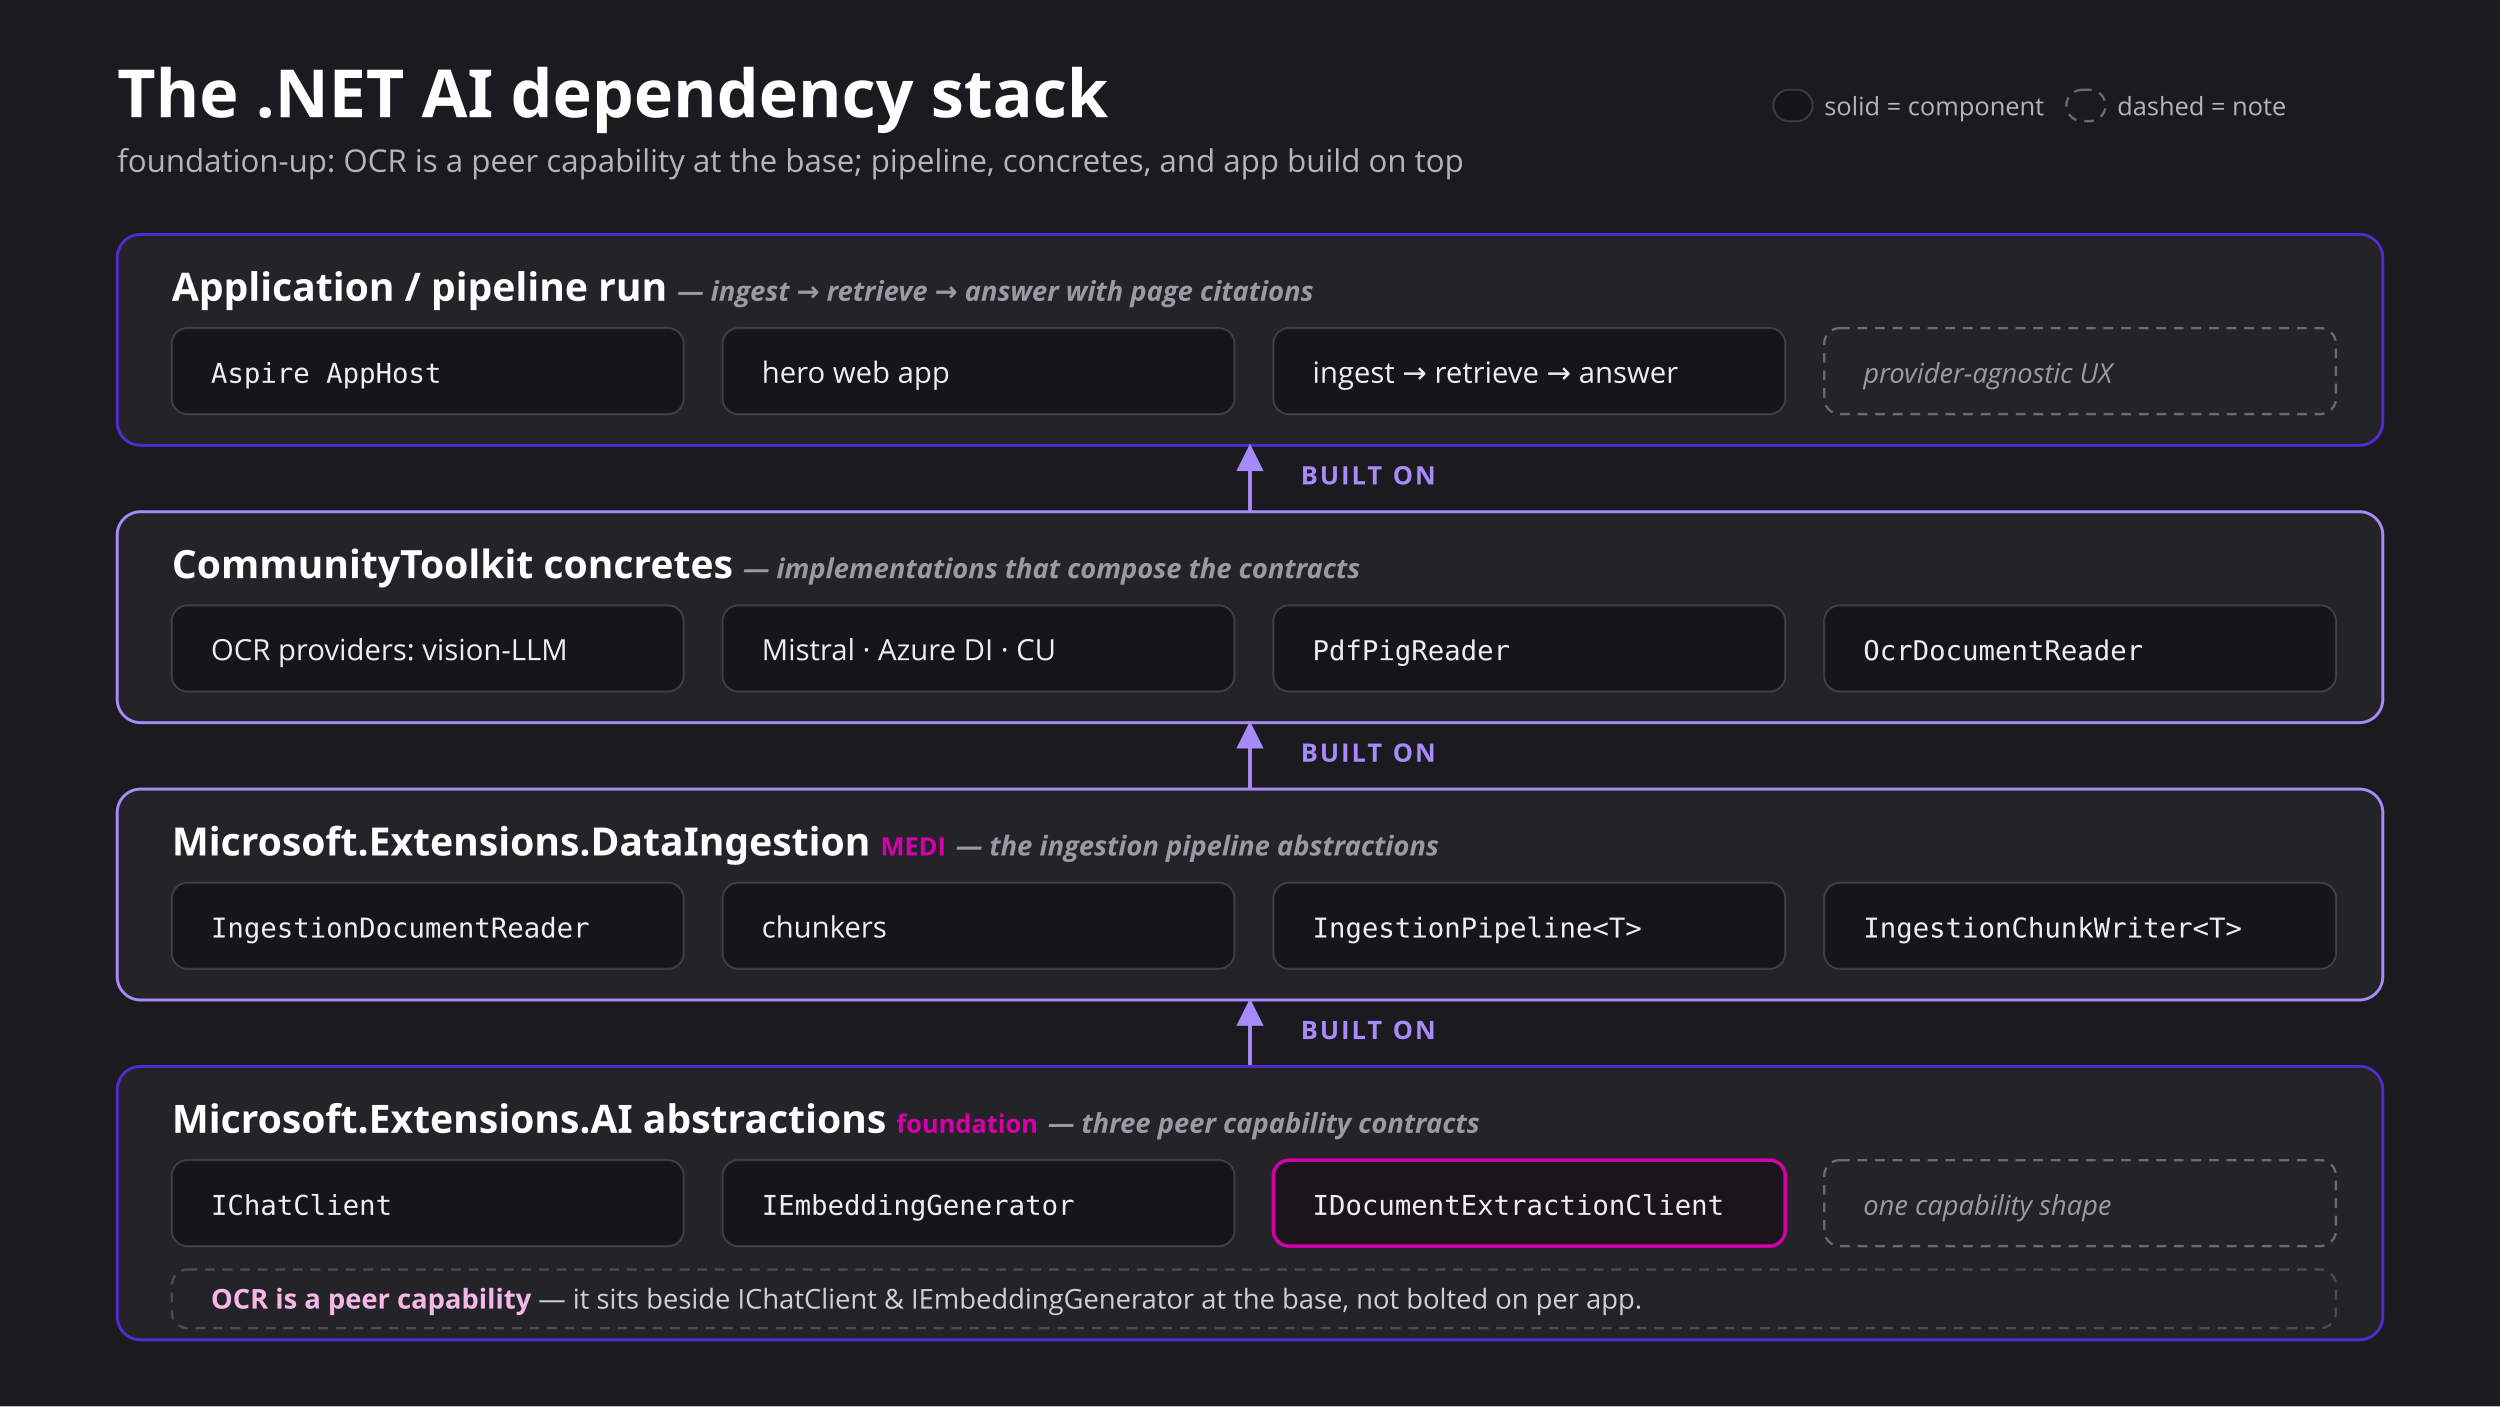
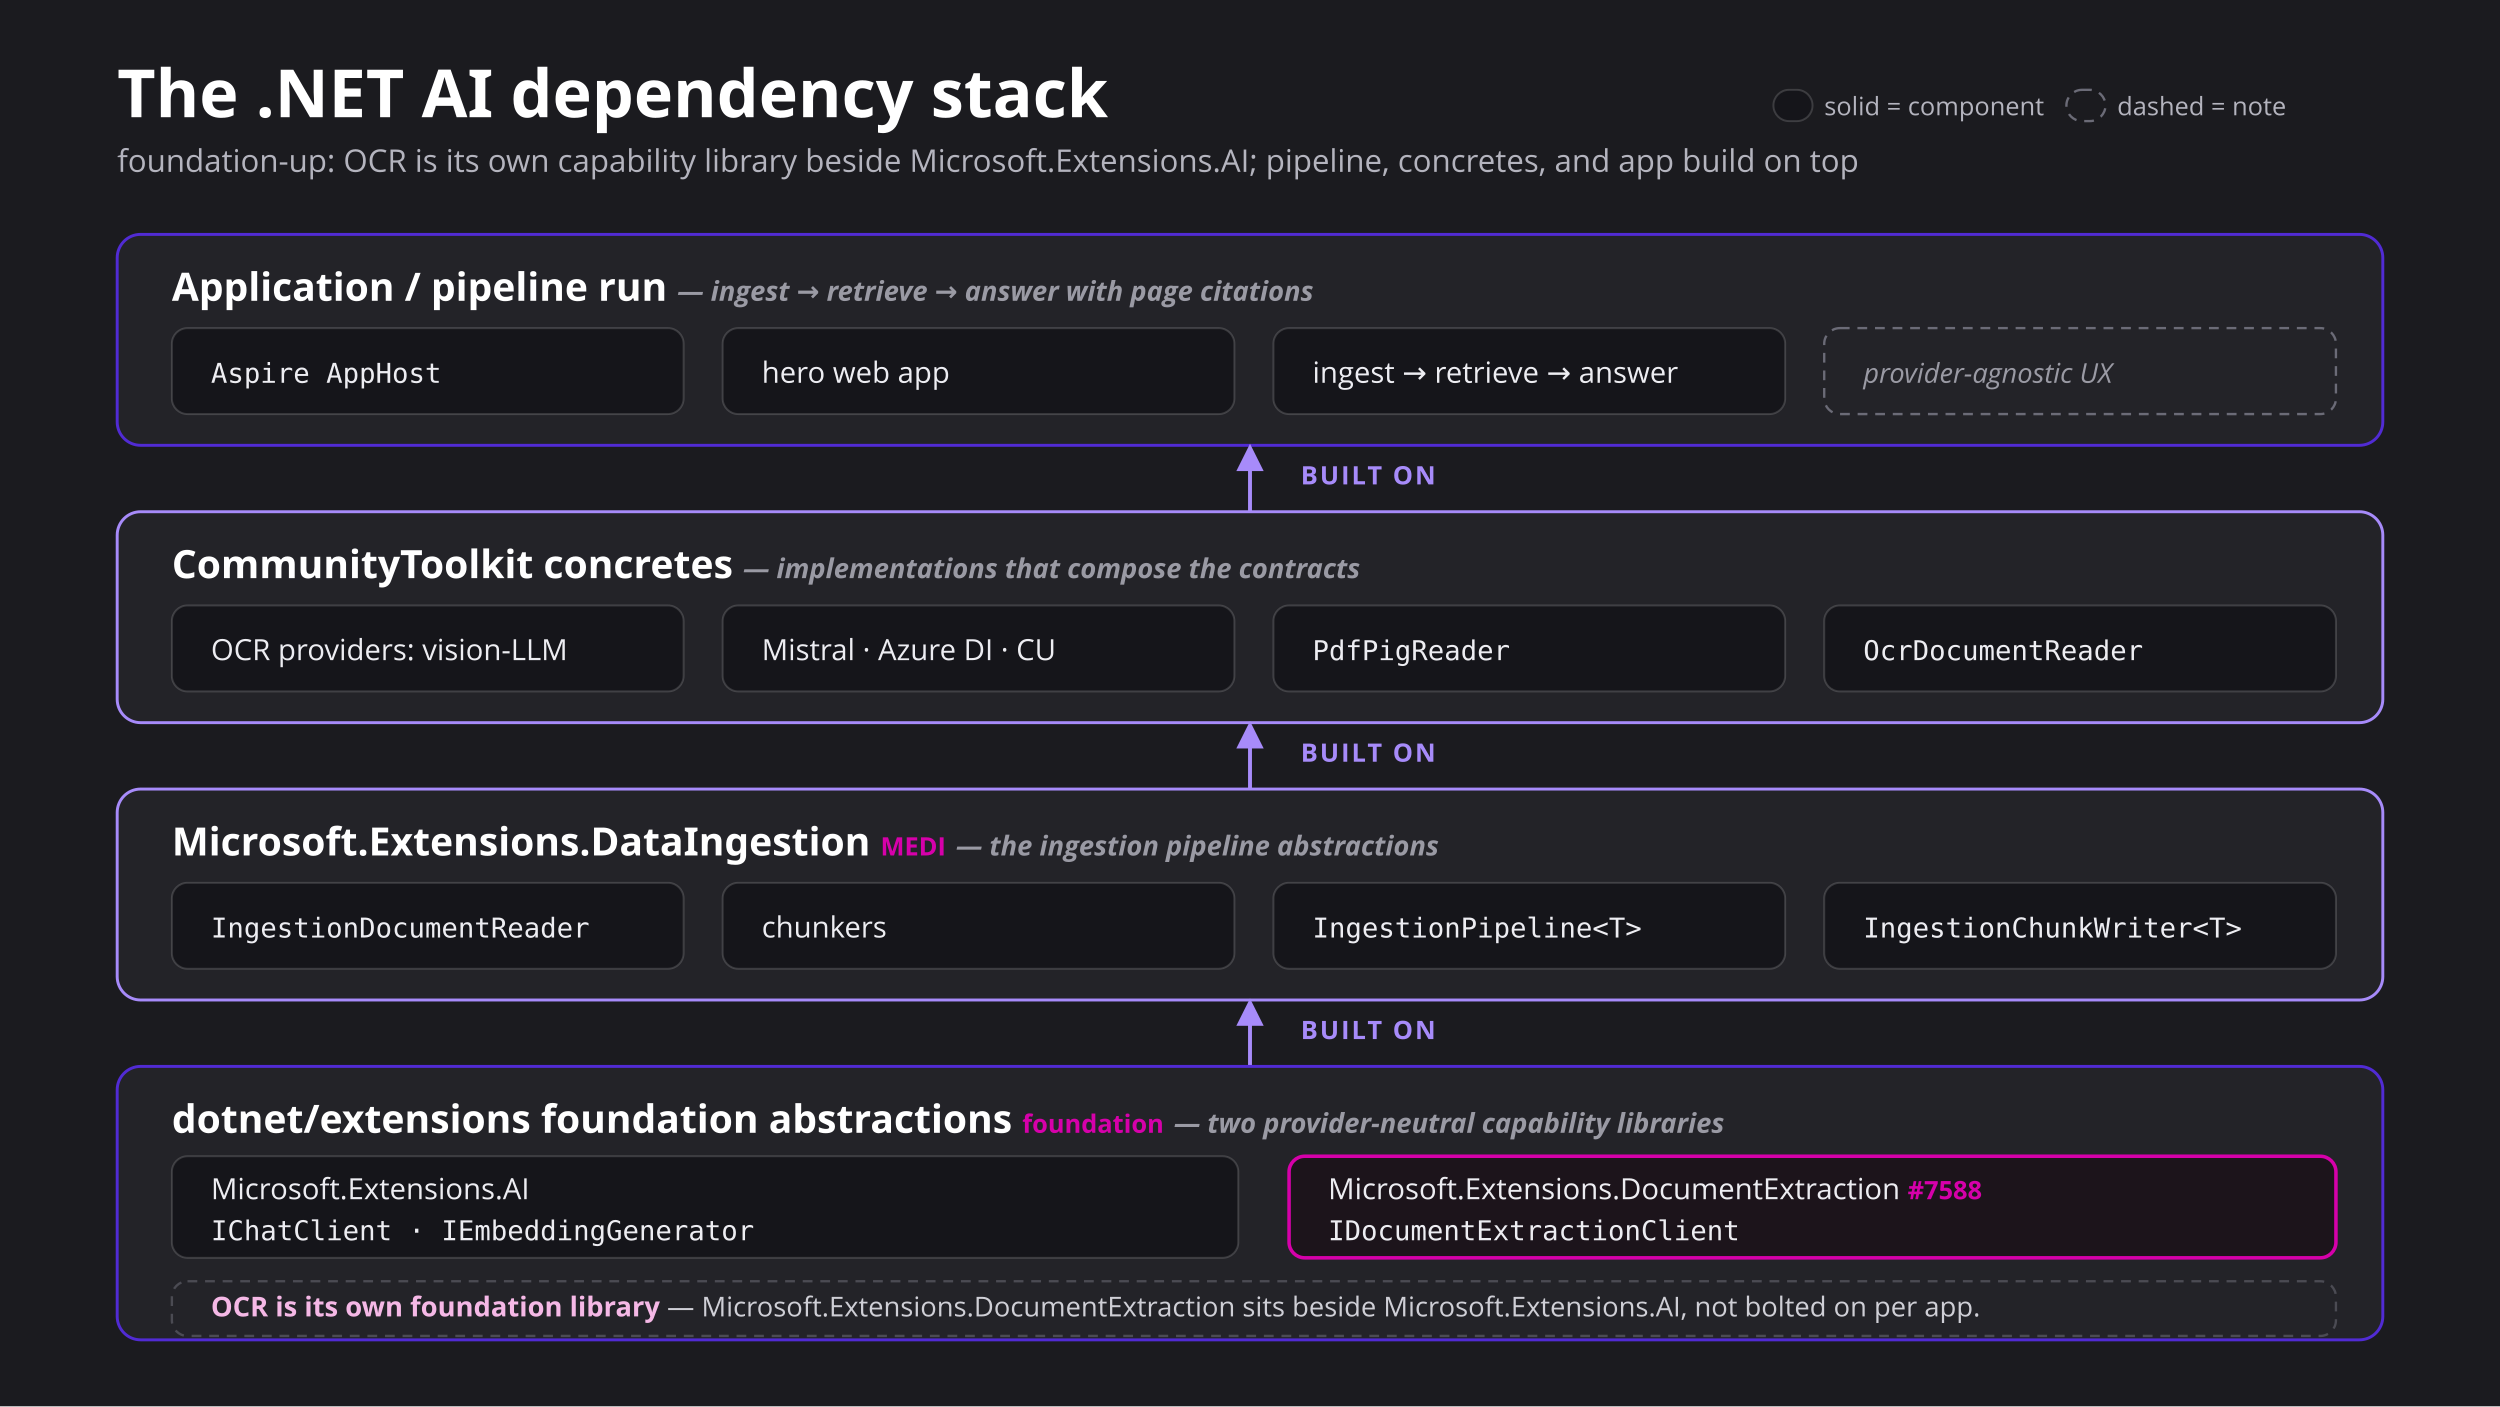
<svg xmlns="http://www.w3.org/2000/svg" viewBox="0 0 1280 720" font-family="'Space Grotesk','Segoe UI',system-ui,sans-serif">
  <defs>
    <marker id="arrowUp" viewBox="0 0 10 10" refX="8" refY="5" markerWidth="7" markerHeight="7" orient="auto-start-reverse">
      <path d="M0,0 L10,5 L0,10 z" fill="#a78bfa" />
    </marker>
    <style>
      .bg{fill:#1b1b1f}
      .title{fill:#ffffff;font-size:34px;font-weight:700}
      .sub{fill:#b4b4be;font-size:16px;font-family:'Open Sans',sans-serif}
      .layer{fill:#232328;stroke-width:1.5;rx:12}
      .lname{fill:#ffffff;font-size:20px;font-weight:700}
      .lsub{fill:#9a9aa4;font-size:14px;font-family:'Open Sans',sans-serif;font-style:italic}
      .comp{fill:#15151a;stroke:rgba(255,255,255,0.16);stroke-width:1;rx:8}
      .focus{fill:#1c141b;stroke:#d600aa;stroke-width:1.8;rx:8}
      .note{fill:none;stroke:#6b6b77;stroke-width:1.2;stroke-dasharray:5 4;rx:8}
      .clabel{fill:#ededf2;font-size:15px;font-family:'Open Sans',sans-serif}
      .nlabel{fill:#9a9aa4;font-size:14px;font-family:'Open Sans',sans-serif;font-style:italic}
      .mono{font-family:'Cascadia Code',Consolas,monospace;font-size:14px}
      .tag{fill:#d600aa;font-size:13px;font-weight:700;font-family:'Open Sans',sans-serif}
      .arrowText{fill:#a78bfa;font-size:13px;font-weight:700;font-family:'Open Sans',sans-serif;letter-spacing:.08em}
      .legend{fill:#b4b4be;font-size:13px;font-family:'Open Sans',sans-serif}
    </style>
  </defs>
  <rect class="bg" x="0" y="0" width="1280" height="720" />
  <text class="title" x="60" y="60">The .NET AI dependency stack</text>
-   <text class="sub" x="60" y="88">foundation-up: OCR is a peer capability at the base; pipeline, concretes, and app build on top</text>
+   <text class="sub" x="60" y="88">foundation-up: OCR is its own capability library beside Microsoft.Extensions.AI; pipeline, concretes, and app build on top</text>
  <rect class="comp" x="908" y="46" width="20" height="16" rx="4" />
  <text class="legend" x="934" y="59">solid = component</text>
  <rect class="note" x="1058" y="46" width="20" height="16" rx="4" />
  <text class="legend" x="1084" y="59">dashed = note</text>
  <rect class="layer" x="60" y="120" width="1160" height="108" rx="12" stroke="#512bd4" />
  <text class="lname" x="88" y="154">Application / pipeline run <tspan class="lsub">— ingest → retrieve → answer with page citations</tspan>
  </text>
  <rect class="comp" x="88" y="168" width="262" height="44" />
  <text class="clabel mono" x="108" y="196">Aspire AppHost</text>
  <rect class="comp" x="370" y="168" width="262" height="44" />
  <text class="clabel" x="390" y="196">hero web app</text>
  <rect class="comp" x="652" y="168" width="262" height="44" />
  <text class="clabel" x="672" y="196">ingest → retrieve → answer</text>
  <rect class="note" x="934" y="168" width="262" height="44" />
  <text class="nlabel" x="954" y="196">provider-agnostic UX</text>
  <line x1="640" y1="262" x2="640" y2="230" stroke="#a78bfa" stroke-width="2" marker-end="url(#arrowUp)" />
  <text class="arrowText" x="666" y="248">BUILT ON</text>
  <rect class="layer" x="60" y="262" width="1160" height="108" rx="12" stroke="#a78bfa" />
  <text class="lname" x="88" y="296">CommunityToolkit concretes <tspan class="lsub">— implementations that compose the contracts</tspan>
  </text>
  <rect class="comp" x="88" y="310" width="262" height="44" />
  <text class="clabel" x="108" y="338">OCR providers: vision-LLM</text>
  <rect class="comp" x="370" y="310" width="262" height="44" />
  <text class="clabel" x="390" y="338">Mistral · Azure DI · CU</text>
  <rect class="comp" x="652" y="310" width="262" height="44" />
  <text class="clabel mono" x="672" y="338">PdfPigReader</text>
  <rect class="comp" x="934" y="310" width="262" height="44" />
  <text class="clabel mono" x="954" y="338">OcrDocumentReader</text>
  <line x1="640" y1="404" x2="640" y2="372" stroke="#a78bfa" stroke-width="2" marker-end="url(#arrowUp)" />
  <text class="arrowText" x="666" y="390">BUILT ON</text>
  <rect class="layer" x="60" y="404" width="1160" height="108" rx="12" stroke="#a78bfa" />
  <text class="lname" x="88" y="438">Microsoft.Extensions.DataIngestion <tspan class="tag">MEDI</tspan>
    <tspan class="lsub">— the ingestion pipeline abstractions</tspan>
  </text>
  <rect class="comp" x="88" y="452" width="262" height="44" />
  <text class="clabel mono" x="108" y="480">IngestionDocumentReader</text>
  <rect class="comp" x="370" y="452" width="262" height="44" />
  <text class="clabel" x="390" y="480">chunkers</text>
  <rect class="comp" x="652" y="452" width="262" height="44" />
  <text class="clabel mono" x="672" y="480">IngestionPipeline&lt;T&gt;</text>
  <rect class="comp" x="934" y="452" width="262" height="44" />
  <text class="clabel mono" x="954" y="480">IngestionChunkWriter&lt;T&gt;</text>
  <line x1="640" y1="546" x2="640" y2="514" stroke="#a78bfa" stroke-width="2" marker-end="url(#arrowUp)" />
  <text class="arrowText" x="666" y="532">BUILT ON</text>
  <rect class="layer" x="60" y="546" width="1160" height="140" rx="12" stroke="#512bd4" />
-   <text class="lname" x="88" y="580">Microsoft.Extensions.AI abstractions <tspan class="tag">foundation</tspan>
-     <tspan class="lsub">— three peer capability contracts</tspan>
+   <text class="lname" x="88" y="580">dotnet/extensions foundation abstractions <tspan class="tag">foundation</tspan>
+     <tspan class="lsub">— two provider-neutral capability libraries</tspan>
  </text>
-   <rect class="comp" x="88" y="594" width="262" height="44" />
-   <text class="clabel mono" x="108" y="622">IChatClient</text>
-   <rect class="comp" x="370" y="594" width="262" height="44" />
-   <text class="clabel mono" x="390" y="622">IEmbeddingGenerator</text>
-   <rect class="focus" x="652" y="594" width="262" height="44" />
-   <text class="clabel mono" x="672" y="622" fill="#f5b8e6">IDocumentExtractionClient</text>
-   <rect class="note" x="934" y="594" width="262" height="44" />
-   <text class="nlabel" x="954" y="622">one capability shape</text>
-   <rect class="note" x="88" y="650" width="1108" height="30" stroke="#d600aa" stroke-opacity="0.55" />
-   <text x="108" y="670" font-size="14" font-family="'Open Sans',sans-serif" fill="#f5b8e6">
-     <tspan font-weight="700">OCR is a peer capability</tspan>
-     <tspan fill="#cfcfd6">— it sits beside IChatClient &amp; IEmbeddingGenerator at the base, not bolted on per app.</tspan>
+   <rect class="comp" x="88" y="592" width="546" height="52" />
+   <text class="clabel" x="108" y="614">Microsoft.Extensions.AI</text>
+   <text class="clabel mono" x="108" y="635" fill="#9a9aa4">IChatClient · IEmbeddingGenerator</text>
+   <rect class="focus" x="660" y="592" width="536" height="52" />
+   <text class="clabel" x="680" y="614" fill="#f5b8e6">Microsoft.Extensions.DocumentExtraction <tspan class="tag">#7588</tspan>
+   </text>
+   <text class="clabel mono" x="680" y="635" fill="#f5b8e6">IDocumentExtractionClient</text>
+   <rect class="note" x="88" y="656" width="1108" height="28" stroke="#d600aa" stroke-opacity="0.55" />
+   <text x="108" y="674" font-size="14" font-family="'Open Sans',sans-serif" fill="#f5b8e6">
+     <tspan font-weight="700">OCR is its own foundation library</tspan>
+     <tspan fill="#cfcfd6">— Microsoft.Extensions.DocumentExtraction sits beside Microsoft.Extensions.AI, not bolted on per app.</tspan>
  </text>
</svg>
